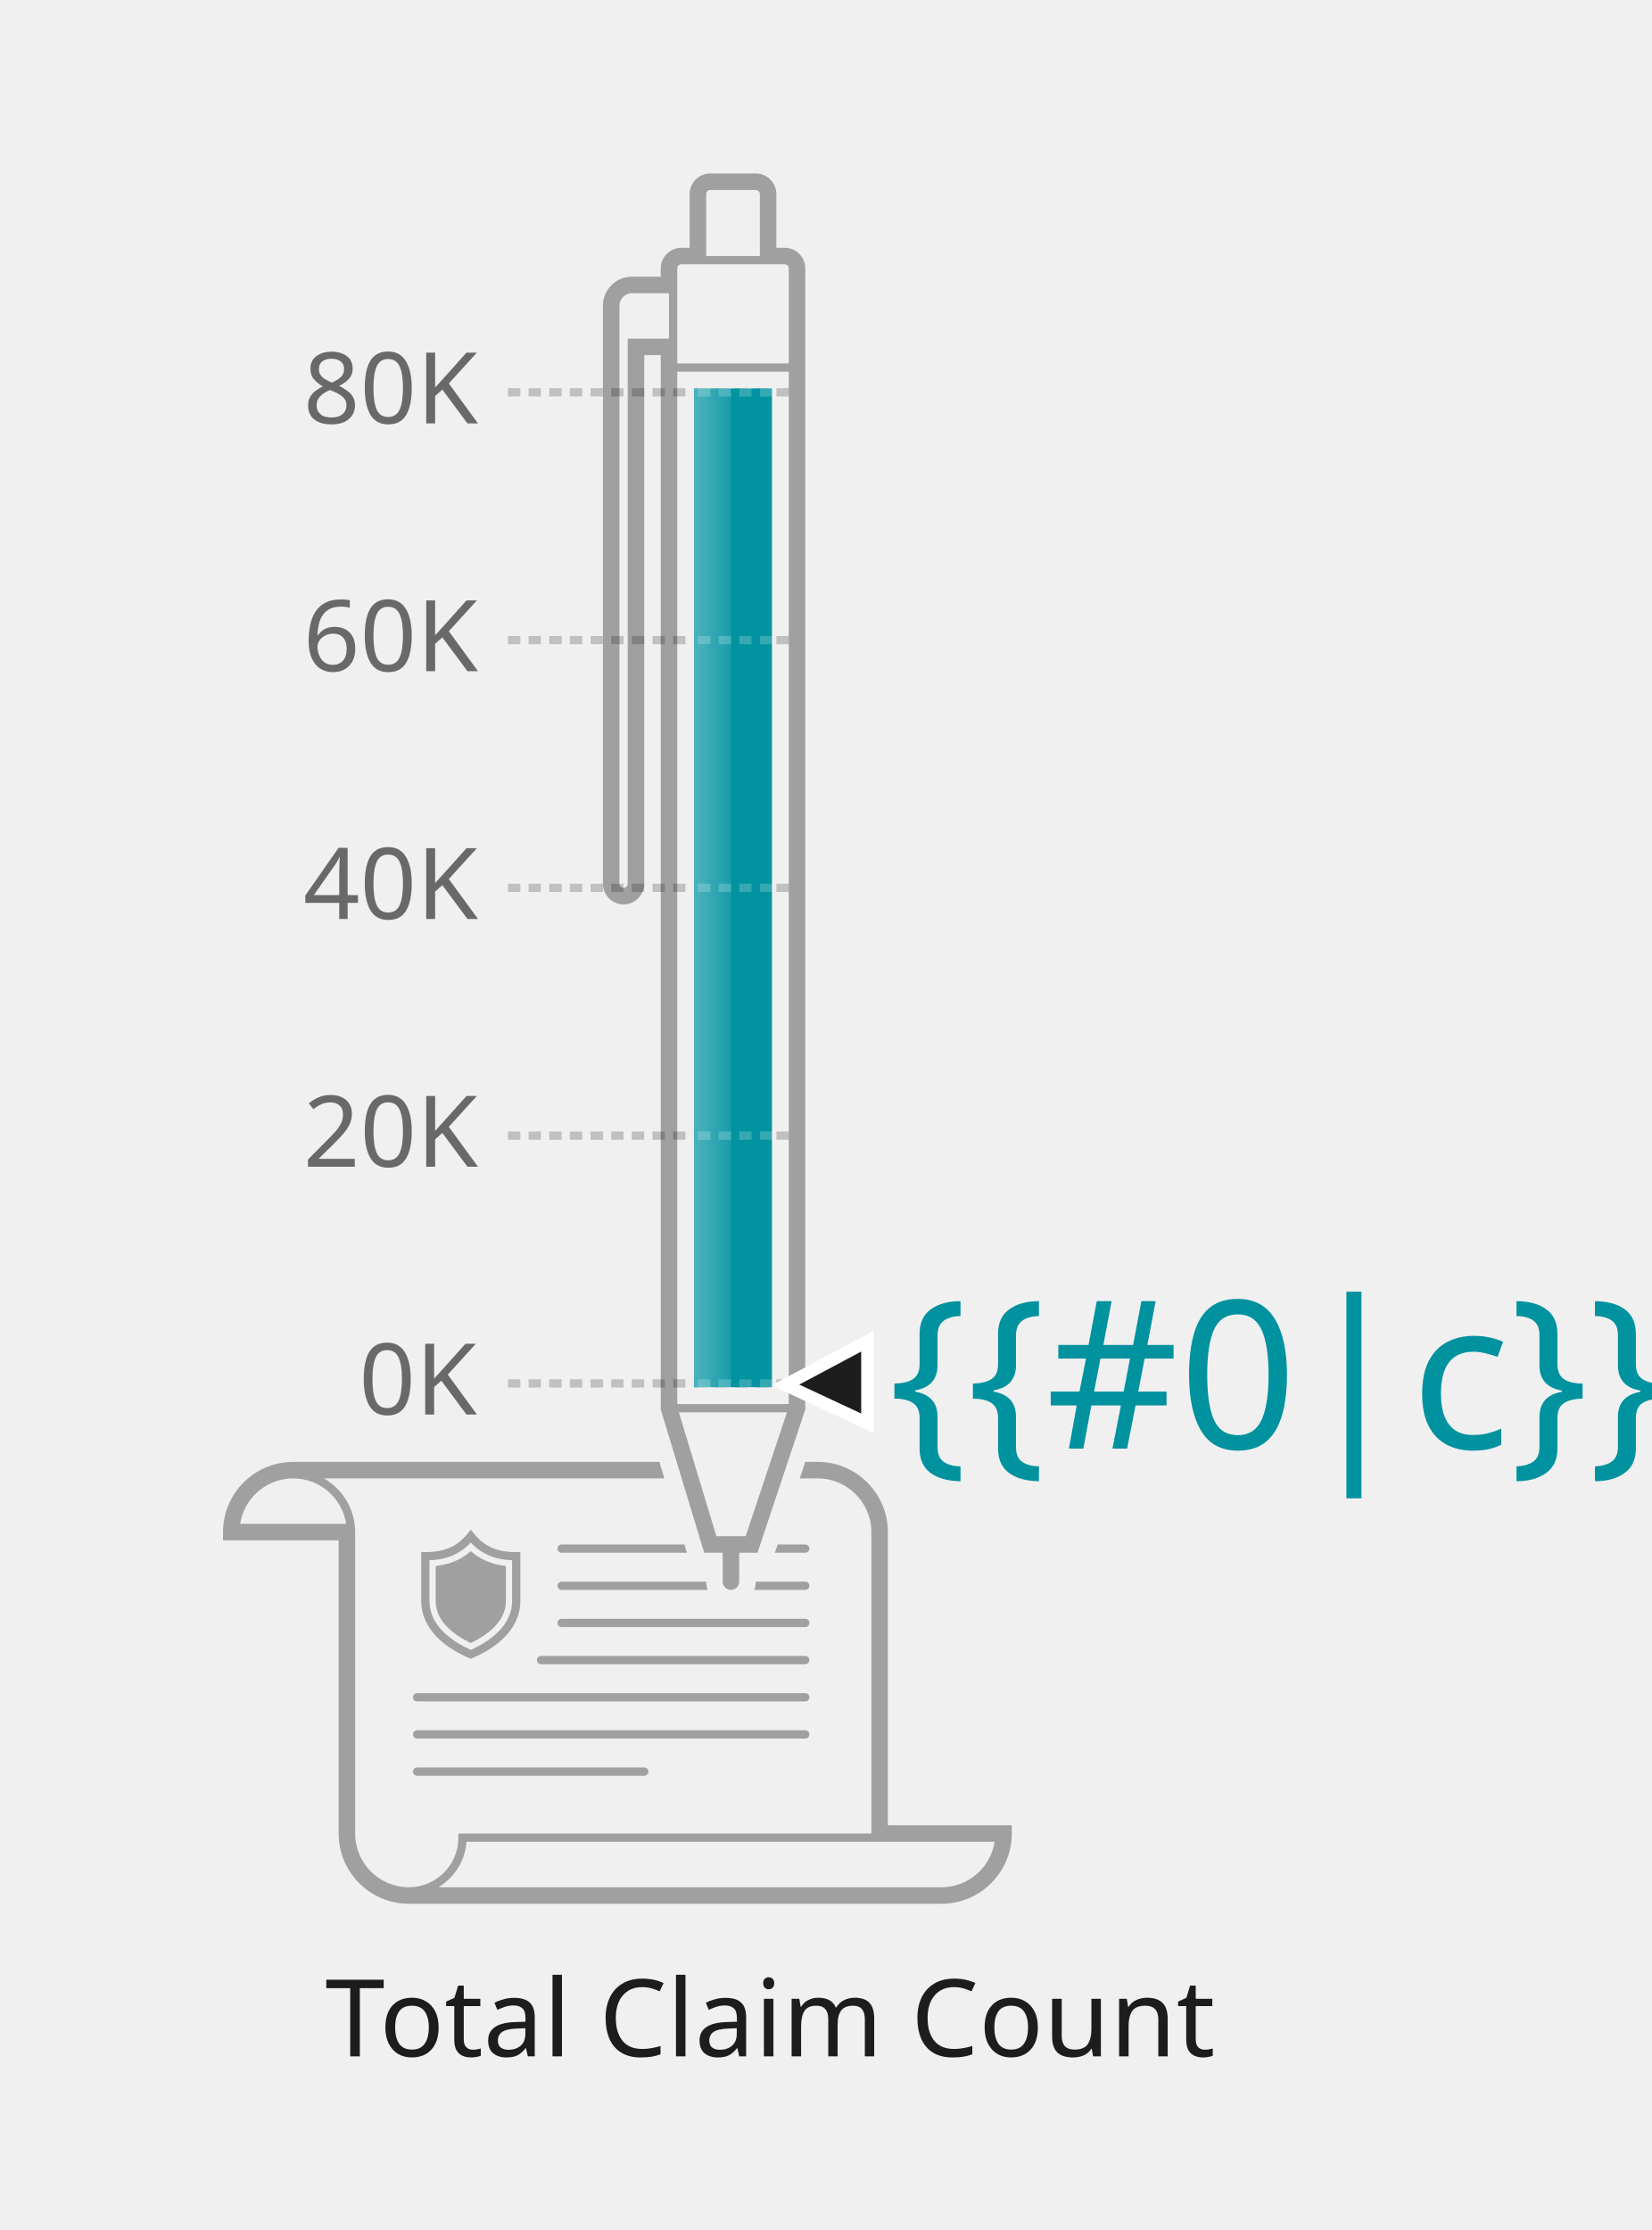
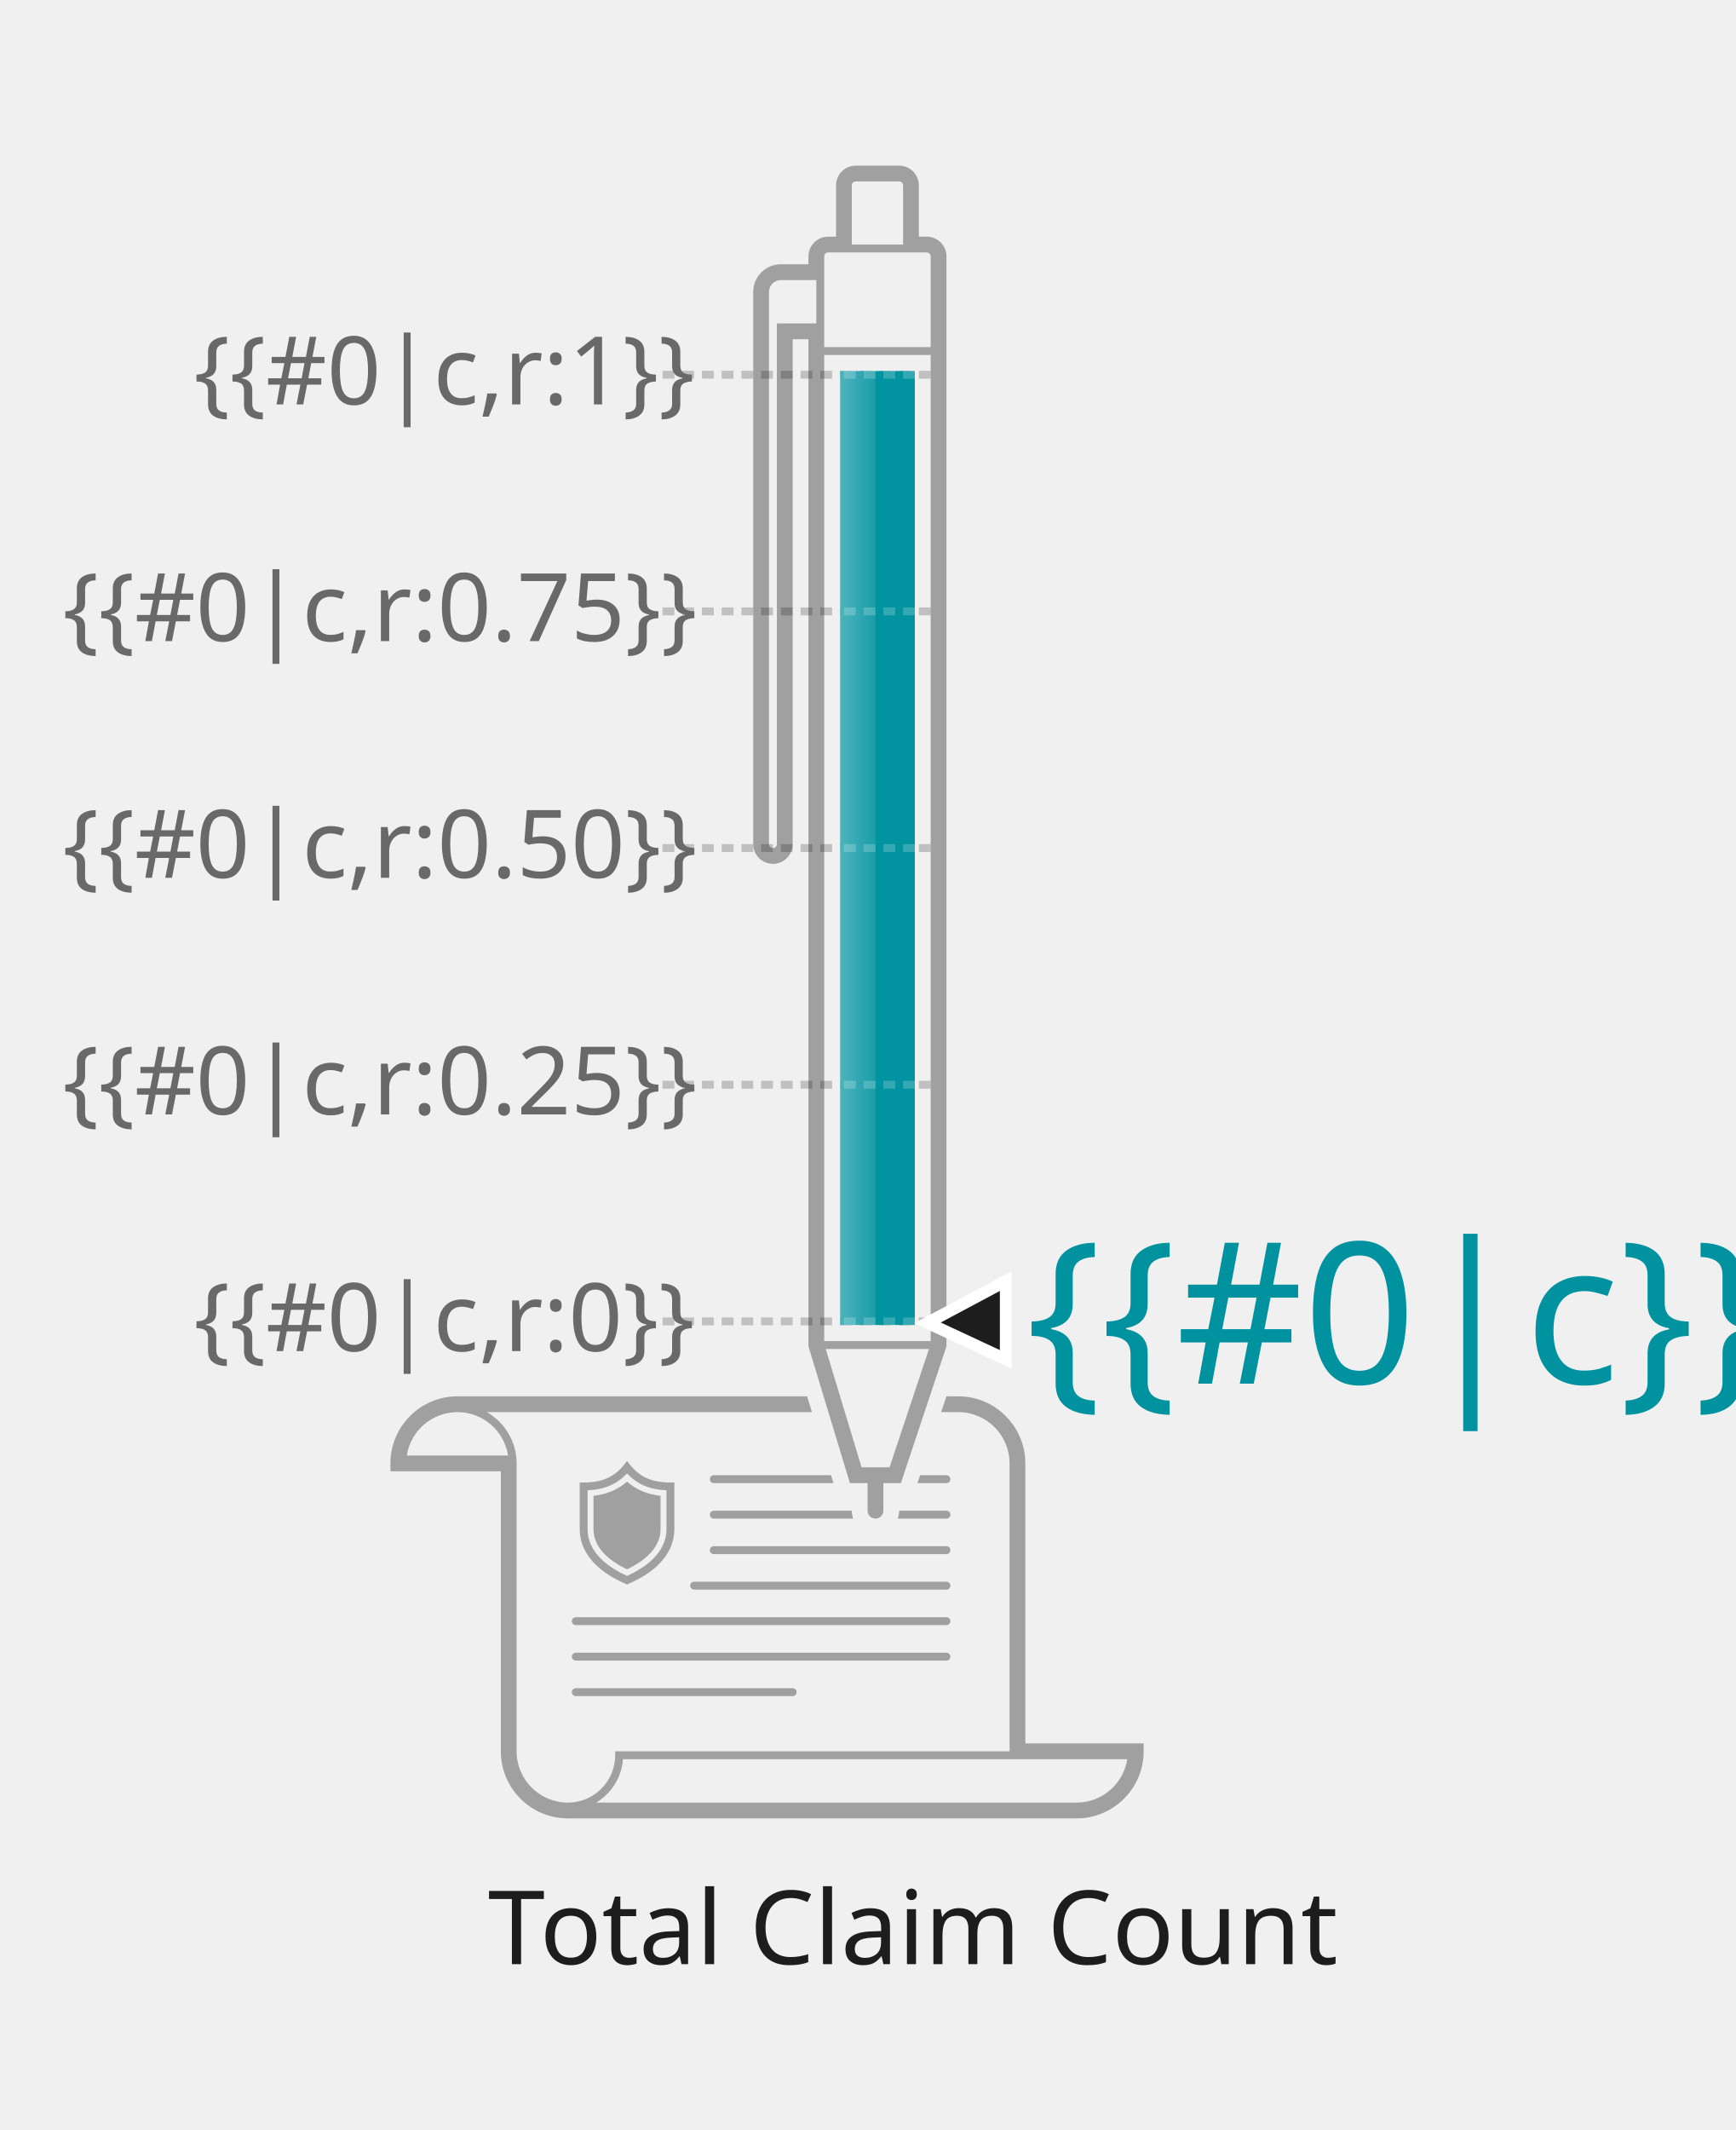
- <svg xmlns="http://www.w3.org/2000/svg" version="1.1" id="TotalClaimCount_x5F_Gauge" x="0px" y="0px" viewBox="0 0 400 540" style="enable-background:new 0 0 400 540;" xml:space="preserve">
+ <svg xmlns="http://www.w3.org/2000/svg" version="1.1" id="TotalClaimCount_x5F_Gauge" x="0px" y="0px" viewBox="0 0 440 540" style="enable-background:new 0 0 440 540;" xml:space="preserve">
  <style type="text/css">
	.st0{fill:#1D1D1D;}
	.st1{font-family:'Roboto-Medium';}
	.st2{font-size:26px;}
	.st3{letter-spacing:-2;}
	.st4{fill:#A0A0A0;}
	.st5{opacity:0.2;}
	.st6{fill:none;stroke:#000000;stroke-width:2;stroke-miterlimit:10;stroke-dasharray:3,2;}
	.st7{filter:url(#Adobe_OpacityMaskFilter);}
	.st8{fill:#FFFFFF;}
- 	.st9{mask:url(#bar_00000094599172895869364420000004768075027532282252_);fill:#0293A0;}
+ 	.st9{mask:url(#bar_00000153693801320938453070000001632090626709718686_);fill:#0293A0;}
	.st10{fill:none;stroke:#FFFFFF;stroke-width:2;stroke-miterlimit:10;stroke-dasharray:3,2;}
- 	.st11{opacity:0.3;fill:url(#shine_00000090271214655219804510000002067967973857013407_);}
+ 	.st11{opacity:0.3;fill:url(#shine_00000111168905310407866300000011198914044274066583_);}
	.st12{fill:#696969;}
	.st13{font-family:'Roboto-Regular';}
	.st14{font-size:24px;}
	.st15{fill:none;}
	.st16{fill:#01929F;}
	.st17{font-family:'Roboto-Bold';}
	.st18{font-size:50px;}
</style>
  <g>
-     <text transform="matrix(1 0 0 1 78.7432 497.9539)">
+     <text transform="matrix(1 0 0 1 123.7432 497.9539)">
      <tspan x="0" y="0" class="st0 st1 st2 st3">T</tspan>
      <tspan x="13.14" y="0" class="st0 st1 st2">otal Claim Count</tspan>
    </text>
  </g>
  <g id="icon_00000049919425245807034810000003409910442294599853_">
-     <path id="outlines" class="st4" d="M215,442v-71c0-9.37-7.63-17-17-17h-3.01l-1.33,4H198c7.17,0,13,5.83,13,13v73H111v1   c0,6.62-5.38,12-12,12c-7.17,0-13-5.83-13-13v-73c0-5.56-3.05-10.41-7.55-13h82.43l-1.21-4H71c-9.37,0-17,7.63-17,17v2h28v71   c0,9.37,7.63,17,17,17h129c9.37,0,17-7.63,17-17v-2H215z M83.83,369H58.15c0.96-6.22,6.36-11,12.85-11   C77.49,358,82.86,362.78,83.83,369L83.83,369z M228,457H106.18c3.81-2.29,6.45-6.33,6.78-11h127.88   C239.88,452.22,234.49,457,228,457z" />
+     <path id="outlines" class="st4" d="M260,442v-71c0-9.37-7.63-17-17-17h-3.01l-1.33,4H243c7.17,0,13,5.83,13,13v73H156v1   c0,6.62-5.38,12-12,12c-7.17,0-13-5.83-13-13v-73c0-5.56-3.05-10.41-7.55-13h82.43l-1.21-4H116c-9.37,0-17,7.63-17,17v2h28v71   c0,9.37,7.63,17,17,17h129c9.37,0,17-7.63,17-17v-2H260z M128.83,369h-25.67c0.96-6.22,6.36-11,12.85-11   C122.49,358,127.86,362.78,128.83,369L128.83,369z M273,457H151.18c3.81-2.29,6.45-6.33,6.78-11h127.88   C284.88,452.22,279.49,457,273,457z" />
    <g id="lines">
-       <path class="st4" d="M156,428h-55c-0.55,0-1,0.45-1,1s0.45,1,1,1h55c0.55,0,1-0.45,1-1S156.55,428,156,428z" />
-       <path class="st4" d="M195,419h-94c-0.55,0-1,0.45-1,1s0.45,1,1,1h94c0.55,0,1-0.45,1-1S195.55,419,195,419z" />
-       <path class="st4" d="M136,385h35.35c-0.22-0.63-0.35-1.3-0.35-2h-35c-0.55,0-1,0.45-1,1S135.45,385,136,385z" />
-       <path class="st4" d="M136,376h30.34l-0.61-2H136c-0.55,0-1,0.45-1,1S135.45,376,136,376z" />
-       <path class="st4" d="M195,401h-64c-0.55,0-1,0.45-1,1s0.45,1,1,1h64c0.55,0,1-0.45,1-1S195.55,401,195,401z" />
-       <path class="st4" d="M195,383h-12c0,0.7-0.13,1.37-0.35,2H195c0.55,0,1-0.45,1-1S195.55,383,195,383z" />
-       <path class="st4" d="M195,374h-6.68l-0.67,2H195c0.55,0,1-0.45,1-1S195.55,374,195,374z" />
-       <path class="st4" d="M195,410h-94c-0.55,0-1,0.45-1,1s0.45,1,1,1h94c0.55,0,1-0.45,1-1S195.55,410,195,410z" />
-       <path class="st4" d="M195,392h-59c-0.55,0-1,0.45-1,1s0.45,1,1,1h59c0.55,0,1-0.45,1-1S195.55,392,195,392z" />
+       <path class="st4" d="M201,428h-55c-0.55,0-1,0.45-1,1s0.45,1,1,1h55c0.55,0,1-0.45,1-1S201.55,428,201,428z" />
+       <path class="st4" d="M240,419h-94c-0.55,0-1,0.45-1,1s0.45,1,1,1h94c0.55,0,1-0.45,1-1S240.55,419,240,419z" />
+       <path class="st4" d="M181,385h35.35c-0.22-0.63-0.35-1.3-0.35-2h-35c-0.55,0-1,0.45-1,1S180.45,385,181,385z" />
+       <path class="st4" d="M181,376h30.34l-0.61-2H181c-0.55,0-1,0.45-1,1S180.45,376,181,376z" />
+       <path class="st4" d="M240,401h-64c-0.55,0-1,0.45-1,1s0.45,1,1,1h64c0.55,0,1-0.45,1-1S240.55,401,240,401z" />
+       <path class="st4" d="M240,383h-12c0,0.7-0.13,1.37-0.35,2H240c0.55,0,1-0.45,1-1S240.55,383,240,383z" />
+       <path class="st4" d="M240,374h-6.68l-0.67,2H240c0.55,0,1-0.45,1-1S240.55,374,240,374z" />
+       <path class="st4" d="M240,410h-94c-0.55,0-1,0.45-1,1s0.45,1,1,1h94c0.55,0,1-0.45,1-1S240.55,410,240,410z" />
+       <path class="st4" d="M240,392h-59c-0.55,0-1,0.45-1,1s0.45,1,1,1h59c0.55,0,1-0.45,1-1S240.55,392,240,392z" />
    </g>
    <g id="shield">
-       <path class="st4" d="M105.5,379.21v8.5c0,5.18,4.94,8.46,8.5,10.15c3.56-1.69,8.5-4.98,8.5-10.15v-8.5    c-3.4-0.37-6.18-1.54-8.5-3.59C111.68,377.66,108.9,378.83,105.5,379.21z" />
-       <path class="st4" d="M114,401.69l-0.39-0.17c-7.48-3.22-11.61-8.12-11.61-13.82v-11.86h1c4.64,0,7.7-1.33,10.22-4.46l0.78-0.97    l0.78,0.97c2.52,3.13,5.58,4.46,10.22,4.46h1v11.86c0,5.69-4.12,10.6-11.61,13.82L114,401.69z M104,377.82v9.89    c0,6.32,6.09,10.06,10,11.81c3.91-1.75,10-5.49,10-11.81v-9.89c-4.27-0.18-7.43-1.53-10-4.29    C111.43,376.29,108.27,377.64,104,377.82z" />
+       <path class="st4" d="M150.5,379.21v8.5c0,5.18,4.94,8.46,8.5,10.15c3.56-1.69,8.5-4.98,8.5-10.15v-8.5    c-3.4-0.37-6.18-1.54-8.5-3.59C156.68,377.66,153.9,378.83,150.5,379.21z" />
+       <path class="st4" d="M159,401.69l-0.39-0.17c-7.48-3.22-11.61-8.12-11.61-13.82v-11.86h1c4.64,0,7.7-1.33,10.22-4.46l0.78-0.97    l0.78,0.97c2.52,3.13,5.58,4.46,10.22,4.46h1v11.86c0,5.69-4.12,10.6-11.61,13.82L159,401.69z M149,377.82v9.89    c0,6.32,6.09,10.06,10,11.81c3.91-1.75,10-5.49,10-11.81v-9.89c-4.27-0.18-7.43-1.53-10-4.29    C156.43,376.29,153.27,377.64,149,377.82z" />
    </g>
  </g>
-   <path id="pen_00000099636461772795807190000003032315745353432460_" class="st4" d="M190,60h-2V47c0-2.76-2.24-5-5-5h-11  c-2.76,0-5,2.24-5,5v13h-2c-2.76,0-5,2.24-5,5v2h-7c-3.86,0-7,3.14-7,7v140c0,2.76,2.24,5,5,5s5-2.24,5-5V86h4v255.3l10.52,34.7H175  v7c0,1.1,0.9,2,2,2s2-0.9,2-2v-7h4.44L195,341.32V65C195,62.24,192.76,60,190,60z M172,46h11c0.55,0,1,0.45,1,1v15h-13V47  C171,46.45,171.45,46,172,46z M164,65c0-0.55,0.45-1,1-1h25c0.55,0,1,0.45,1,1v23h-27V65z M164,340V90h27v250H164z M152,82v132  c0,0.55-0.45,1-1,1s-1-0.45-1-1V74c0-1.65,1.35-3,3-3h9v11H152z M180.56,372h-7.08l-9.09-30h26.17L180.56,372z" />
+   <path id="pen_00000099636461772795807190000003032315745353432460_" class="st4" d="M235,60h-2V47c0-2.76-2.24-5-5-5h-11  c-2.76,0-5,2.24-5,5v13h-2c-2.76,0-5,2.24-5,5v2h-7c-3.86,0-7,3.14-7,7v140c0,2.76,2.24,5,5,5s5-2.24,5-5V86h4v255.3l10.52,34.7H220  v7c0,1.1,0.9,2,2,2s2-0.9,2-2v-7h4.44L240,341.32V65C240,62.24,237.76,60,235,60z M217,46h11c0.55,0,1,0.45,1,1v15h-13V47  C216,46.45,216.45,46,217,46z M209,65c0-0.55,0.45-1,1-1h25c0.55,0,1,0.45,1,1v23h-27V65z M209,340V90h27v250H209z M197,82v132  c0,0.55-0.45,1-1,1s-1-0.45-1-1V74c0-1.65,1.35-3,3-3h9v11H197z M225.56,372h-7.08l-9.09-30h26.17L225.56,372z" />
  <g id="grid_lines" class="st5">
    <g>
-       <line class="st6" x1="191" y1="335" x2="122" y2="335" />
+       <line class="st6" x1="236" y1="335" x2="167" y2="335" />
    </g>
    <g>
-       <line class="st6" x1="191" y1="275" x2="122" y2="275" />
+       <line class="st6" x1="236" y1="275" x2="167" y2="275" />
    </g>
    <g>
-       <line class="st6" x1="191" y1="215" x2="122" y2="215" />
+       <line class="st6" x1="236" y1="215" x2="167" y2="215" />
    </g>
    <g>
-       <line class="st6" x1="191" y1="155" x2="122" y2="155" />
+       <line class="st6" x1="236" y1="155" x2="167" y2="155" />
    </g>
    <g>
-       <line class="st6" x1="191" y1="95" x2="122" y2="95" />
+       <line class="st6" x1="236" y1="95" x2="167" y2="95" />
    </g>
  </g>
  <g id="bar">
    <defs>
-       <filter id="Adobe_OpacityMaskFilter" filterUnits="userSpaceOnUse" x="168" y="94" width="19" height="242">
+       <filter id="Adobe_OpacityMaskFilter" filterUnits="userSpaceOnUse" x="213" y="94" width="19" height="242">
        <feColorMatrix type="matrix" values="1 0 0 0 0  0 1 0 0 0  0 0 1 0 0  0 0 0 1 0" />
      </filter>
    </defs>
-     <mask maskUnits="userSpaceOnUse" x="168" y="94" width="19" height="242" id="bar_00000026135139308782565780000013931088127107630756_">
+     <mask maskUnits="userSpaceOnUse" x="213" y="94" width="19" height="242" id="bar_00000050663377807718914570000003235540722123536558_">
      <g id="mask" class="st7">
-         <rect id="_x7B__x7B_sy:_x23_0_x2C_o:0.5_x3B_1_x7D__x7D_" x="168" y="94" class="st8" width="19" height="242" />
+         <rect id="_x7B__x7B_sy:_x23_0_x2C_o:0.5_x3B_1_x7D__x7D_" x="213" y="94" class="st8" width="19" height="242" />
      </g>
    </mask>
-     <rect id="bar_00000159438346624292936920000007586214576285236120_" x="168" y="94" style="mask:url(#bar_00000026135139308782565780000013931088127107630756_);fill:#0293A0;" width="19" height="242" />
+     <rect id="bar_00000159438346624292936920000007586214576285236120_" x="213" y="94" style="mask:url(#bar_00000050663377807718914570000003235540722123536558_);fill:#0293A0;" width="19" height="242" />
    <g id="bar_grid_lines" class="st5">
-       <line class="st10" x1="187" y1="335" x2="168" y2="335" />
-       <line class="st10" x1="187" y1="275" x2="168" y2="275" />
-       <line class="st10" x1="187" y1="215" x2="168" y2="215" />
-       <line class="st10" x1="187" y1="155" x2="168" y2="155" />
-       <line class="st10" x1="187" y1="95" x2="168" y2="95" />
+       <line class="st10" x1="232" y1="335" x2="213" y2="335" />
+       <line class="st10" x1="232" y1="275" x2="213" y2="275" />
+       <line class="st10" x1="232" y1="215" x2="213" y2="215" />
+       <line class="st10" x1="232" y1="155" x2="213" y2="155" />
+       <line class="st10" x1="232" y1="95" x2="213" y2="95" />
    </g>
  </g>
-   <linearGradient id="shine_00000072960439900660248380000005056343045239632268_" gradientUnits="userSpaceOnUse" x1="168" y1="215" x2="177" y2="215">
+   <linearGradient id="shine_00000001634615796613126580000004973112511464919187_" gradientUnits="userSpaceOnUse" x1="213" y1="215" x2="222" y2="215">
    <stop offset="0" style="stop-color:#FFFFFF" />
    <stop offset="1" style="stop-color:#FFFFFF;stop-opacity:0.3" />
  </linearGradient>
-   <rect id="shine_00000091008309965269043600000012869153302409665163_" x="168" y="94" style="opacity:0.3;fill:url(#shine_00000072960439900660248380000005056343045239632268_);" width="9" height="242" />
-   <text transform="matrix(1 0 0 1 73.4297 102.5313)">
-     <tspan x="0" y="0" class="st12 st13 st14">80K</tspan>
-     <tspan x="0" y="60" class="st12 st13 st14">60K</tspan>
-     <tspan x="0" y="120" class="st12 st13 st14">40K</tspan>
-     <tspan x="0" y="180" class="st12 st13 st14">20K</tspan>
-     <tspan x="13.48" y="240" class="st12 st13 st14">0K</tspan>
-   </text>
+   <rect id="shine_00000091008309965269043600000012869153302409665163_" x="213" y="94" style="opacity:0.3;fill:url(#shine_00000001634615796613126580000004973112511464919187_);" width="9" height="242" />
+   <text transform="matrix(1 0 0 1 49.1602 342.5313)" class="st12 st13 st14">{{#0|c,r:0}}</text>
+   <text transform="matrix(1 0 0 1 15.8906 282.5313)" class="st12 st13 st14">{{#0|c,r:0.25}}</text>
+   <text transform="matrix(1 0 0 1 15.8906 222.5313)" class="st12 st13 st14">{{#0|c,r:0.50}}</text>
+   <text transform="matrix(1 0 0 1 15.8906 162.5313)" class="st12 st13 st14">{{#0|c,r:0.75}}</text>
+   <text transform="matrix(1 0 0 1 49.1602 102.5313)" class="st12 st13 st14">{{#0|c,r:1}}</text>
  <g id="_x7B__x7B_py:_x23_0_x2C_g:valuePath_x2C_o:0_x3B_0.5_x7D__x7D_">
-     <rect id="spacer" x="191.54" y="308.28" class="st15" width="190" height="54" />
+     <rect id="spacer" x="236.54" y="308.28" class="st15" width="190" height="54" />
    <g>
-       <text transform="matrix(1 0 0 1 215.1788 350.7783)" class="st16 st17 st18">{{#0|c}}</text>
+       <text transform="matrix(1 0 0 1 260.1788 350.7783)" class="st16 st17 st18">{{#0|c}}</text>
    </g>
-     <polygon class="st8" points="210.07,323.06 207.13,324.63 192.13,332.63 186.83,335.46 188.64,336.3 192.27,338 207.27,345    210.12,346.33 211.54,346.99 211.54,322.28  " />
+     <polygon class="st8" points="255.07,323.06 252.13,324.63 237.13,332.63 231.83,335.46 233.64,336.3 237.27,338 252.27,345    255.12,346.33 256.54,346.99 256.54,322.28  " />
    <g>
-       <polygon class="st0" points="208.54,342.28 193.54,335.28 208.54,327.28   " />
+       <polygon class="st0" points="253.54,342.28 238.54,335.28 253.54,327.28   " />
    </g>
  </g>
-   <line id="_x7B__x7B_valuePath_x7D__x7D_" class="st15" x1="187" y1="336" x2="187" y2="94" />
+   <line id="_x7B__x7B_valuePath_x7D__x7D_" class="st15" x1="232" y1="336" x2="232" y2="94" />
</svg>
